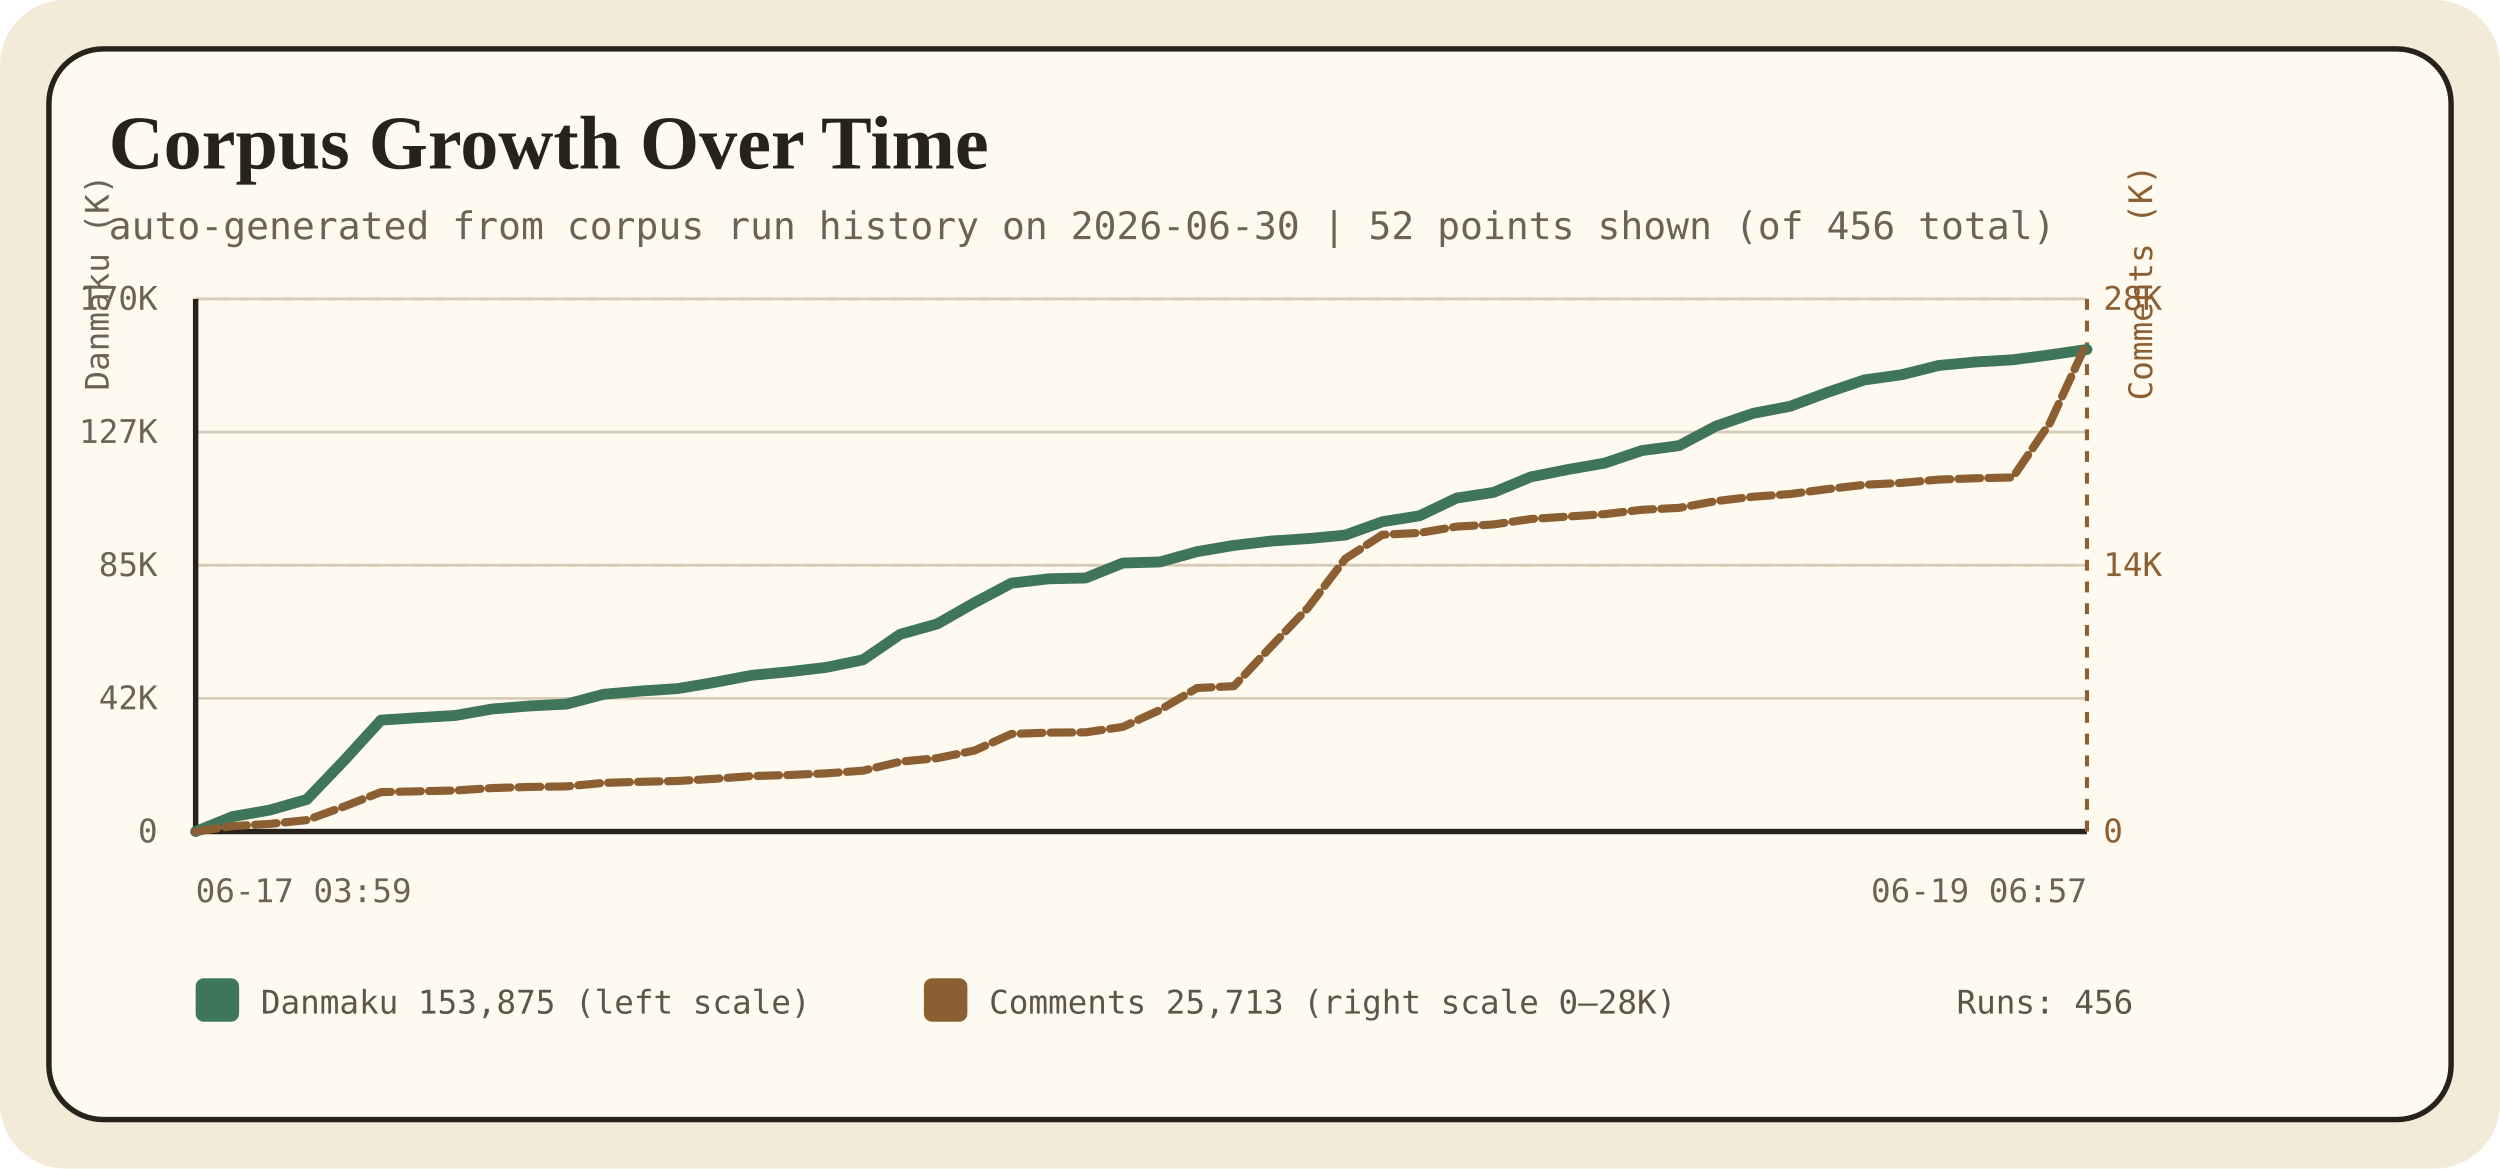
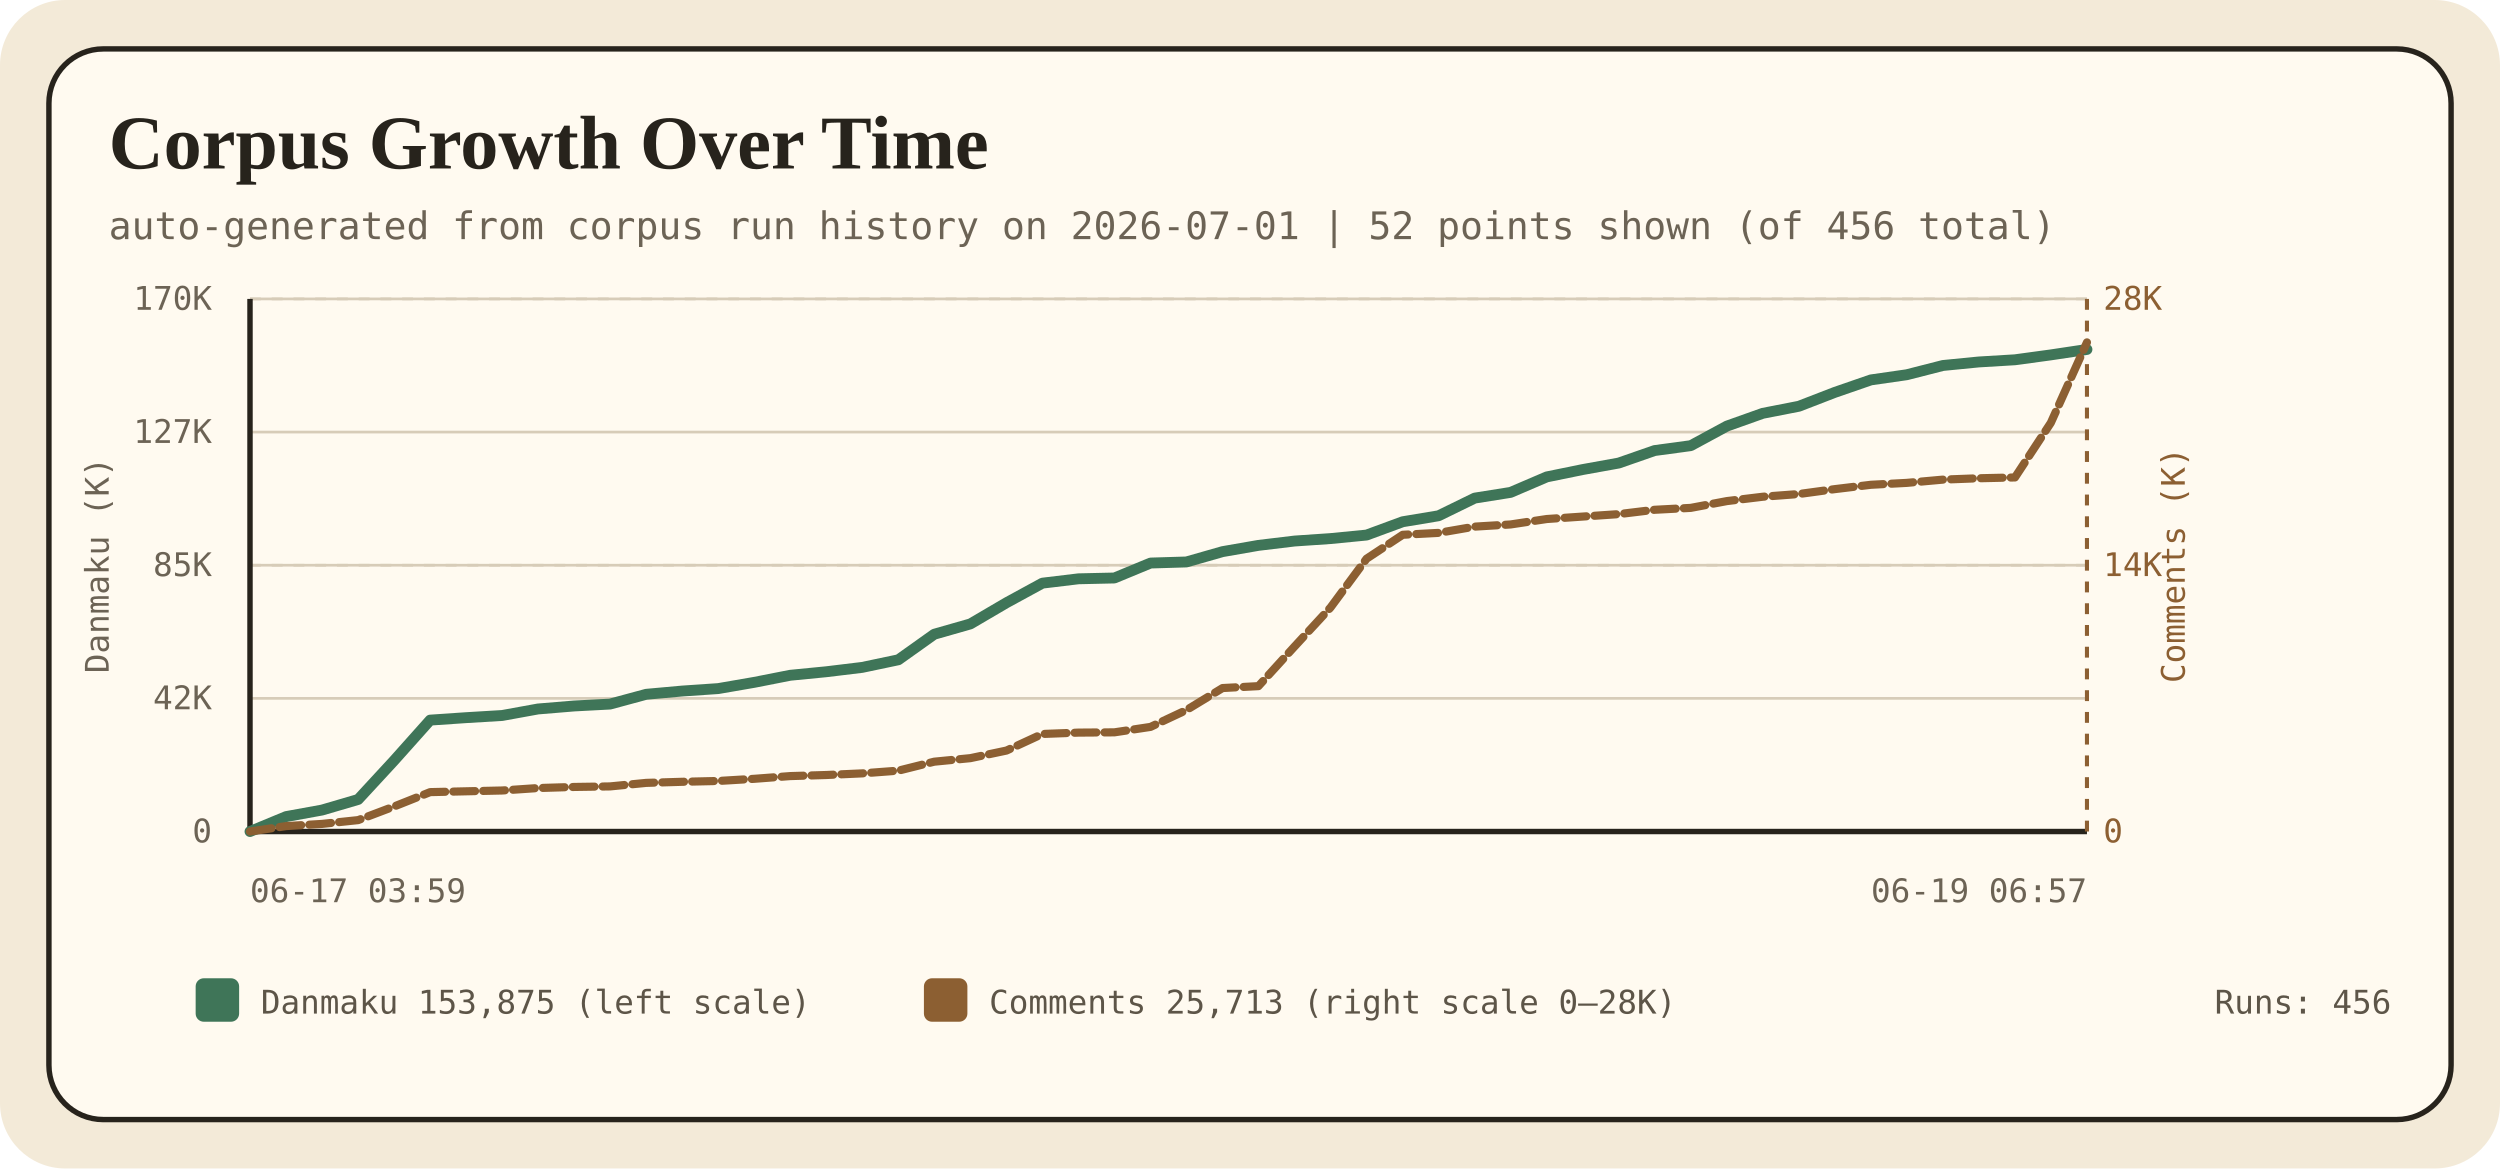
<svg xmlns="http://www.w3.org/2000/svg" width="920" height="430" viewBox="0 0 920 430" role="img" aria-labelledby="timeline-title timeline-desc">
  <style>
    .bg { fill: #f3ead8; }
    .panel { fill: #fffaf0; stroke: #27231c; stroke-width: 2; }
    .title { font: 700 28px Georgia, 'Times New Roman', serif; fill: #27231c; }
    .sub { font: 14px ui-monospace, SFMono-Regular, Consolas, monospace; fill: #6c6355; }
    .axis { font: 12px ui-monospace, SFMono-Regular, Consolas, monospace; fill: #6c6355; }
    .axis-right { font: 12px ui-monospace, SFMono-Regular, Consolas, monospace; fill: #8c5f32; }
    .label { font: 13px ui-monospace, SFMono-Regular, Consolas, monospace; fill: #5d5548; }
    .legend-text { font: 12px ui-monospace, SFMono-Regular, Consolas, monospace; fill: #5d5548; }
  </style>
  <rect class="bg" width="920" height="430" rx="24" />
  <rect class="panel" x="18" y="18" width="884" height="394" rx="20" />
  <text x="40" y="62" class="title">Corpus Growth Over Time</text>
-   <text x="40" y="88" class="sub">auto-generated from corpus run history on 2026-06-30 | 52 points shown (of 456 total)</text>
+   <text x="40" y="88" class="sub">auto-generated from corpus run history on 2026-07-01 | 52 points shown (of 456 total)</text>
  <g>
-     <line x1="72" y1="306.0" x2="768" y2="306.0" stroke="#d7ccb8" stroke-width="1" stroke-dasharray="4,4" />
+     <line x1="92" y1="306.0" x2="768" y2="306.0" stroke="#d7ccb8" stroke-width="1" stroke-dasharray="4,4" />
    <text x="774" y="310.0" class="axis-right" text-anchor="start">0</text>
-     <line x1="72" y1="208.0" x2="768" y2="208.0" stroke="#d7ccb8" stroke-width="1" stroke-dasharray="4,4" />
+     <line x1="92" y1="208.0" x2="768" y2="208.0" stroke="#d7ccb8" stroke-width="1" stroke-dasharray="4,4" />
    <text x="774" y="212.0" class="axis-right" text-anchor="start">14K</text>
-     <line x1="72" y1="110.0" x2="768" y2="110.0" stroke="#d7ccb8" stroke-width="1" stroke-dasharray="4,4" />
+     <line x1="92" y1="110.0" x2="768" y2="110.0" stroke="#d7ccb8" stroke-width="1" stroke-dasharray="4,4" />
    <text x="774" y="114.0" class="axis-right" text-anchor="start">28K</text>
-     <line x1="72" y1="306.0" x2="768" y2="306.0" stroke="#d7ccb8" stroke-width="1" />
-     <text x="58" y="310.0" class="axis" text-anchor="end">0</text>
-     <line x1="72" y1="257.0" x2="768" y2="257.0" stroke="#d7ccb8" stroke-width="1" />
-     <text x="58" y="261.0" class="axis" text-anchor="end">42K</text>
-     <line x1="72" y1="208.0" x2="768" y2="208.0" stroke="#d7ccb8" stroke-width="1" />
-     <text x="58" y="212.0" class="axis" text-anchor="end">85K</text>
-     <line x1="72" y1="159.0" x2="768" y2="159.0" stroke="#d7ccb8" stroke-width="1" />
-     <text x="58" y="163.0" class="axis" text-anchor="end">127K</text>
-     <line x1="72" y1="110.0" x2="768" y2="110.0" stroke="#d7ccb8" stroke-width="1" />
-     <text x="58" y="114.0" class="axis" text-anchor="end">170K</text>
-     <line x1="72" y1="306" x2="768" y2="306" stroke="#27231c" stroke-width="2" />
-     <line x1="72" y1="110" x2="72" y2="306" stroke="#27231c" stroke-width="2" />
+     <line x1="92" y1="306.0" x2="768" y2="306.0" stroke="#d7ccb8" stroke-width="1" />
+     <text x="78" y="310.0" class="axis" text-anchor="end">0</text>
+     <line x1="92" y1="257.0" x2="768" y2="257.0" stroke="#d7ccb8" stroke-width="1" />
+     <text x="78" y="261.0" class="axis" text-anchor="end">42K</text>
+     <line x1="92" y1="208.0" x2="768" y2="208.0" stroke="#d7ccb8" stroke-width="1" />
+     <text x="78" y="212.0" class="axis" text-anchor="end">85K</text>
+     <line x1="92" y1="159.0" x2="768" y2="159.0" stroke="#d7ccb8" stroke-width="1" />
+     <text x="78" y="163.0" class="axis" text-anchor="end">127K</text>
+     <line x1="92" y1="110.0" x2="768" y2="110.0" stroke="#d7ccb8" stroke-width="1" />
+     <text x="78" y="114.0" class="axis" text-anchor="end">170K</text>
+     <line x1="92" y1="306" x2="768" y2="306" stroke="#27231c" stroke-width="2" />
+     <line x1="92" y1="110" x2="92" y2="306" stroke="#27231c" stroke-width="2" />
    <line x1="768" y1="110" x2="768" y2="306" stroke="#8c5f32" stroke-width="1.5" stroke-dasharray="4,4" />
-     <polyline points="72.0,306.0 85.6,300.5 99.3,298.1 112.9,294.2 126.6,279.9 140.2,265.0 153.9,264.1 167.5,263.3 181.2,260.9 194.8,259.8 208.5,259.1 222.1,255.5 235.8,254.3 249.4,253.4 263.1,251.1 276.7,248.5 290.4,247.2 304.0,245.6 317.6,242.8 331.3,233.4 344.9,229.6 358.6,221.8 372.2,214.6 385.9,213.0 399.5,212.7 413.2,207.2 426.8,206.8 440.5,203.0 454.1,200.7 467.8,199.1 481.4,198.2 495.1,196.9 508.7,192.0 522.4,189.8 536.0,183.3 549.6,181.2 563.3,175.5 576.9,172.8 590.6,170.4 604.2,165.8 617.9,164.0 631.5,156.8 645.2,152.1 658.8,149.5 672.5,144.4 686.1,139.8 699.8,137.9 713.4,134.5 727.1,133.2 740.7,132.4 754.4,130.6 768.0,128.6" fill="none" stroke="#3f7558" stroke-width="4" stroke-linecap="round" stroke-linejoin="round" />
-     <polyline points="72.0,306.0 85.6,304.0 99.3,303.2 112.9,301.8 126.6,296.8 140.2,291.5 153.9,291.2 167.5,290.9 181.2,290.0 194.8,289.6 208.5,289.4 222.1,288.1 235.8,287.7 249.4,287.4 263.1,286.6 276.7,285.6 290.4,285.2 304.0,284.6 317.6,283.6 331.3,280.3 344.9,279.0 358.6,276.2 372.2,270.1 385.9,269.6 399.5,269.5 413.2,267.5 426.8,261.3 440.5,253.2 454.1,252.5 467.8,237.9 481.4,223.6 495.1,205.6 508.7,196.8 522.4,196.1 536.0,193.8 549.6,193.0 563.3,191.0 576.9,190.1 590.6,189.2 604.2,187.6 617.9,186.9 631.5,184.4 645.2,182.8 658.8,181.8 672.5,180.0 686.1,178.4 699.8,177.7 713.4,176.5 727.1,176.0 740.7,175.7 754.4,155.6 768.0,126.0" fill="none" stroke="#8c5f32" stroke-width="3" stroke-linecap="round" stroke-linejoin="round" stroke-dasharray="8,3" />
-     <text x="72" y="332" class="axis">06-17 03:59</text>
+     <polyline points="92.0,306.0 105.3,300.5 118.5,298.1 131.8,294.2 145.0,279.9 158.3,265.0 171.5,264.1 184.8,263.3 198.0,260.9 211.3,259.8 224.5,259.1 237.8,255.5 251.1,254.3 264.3,253.4 277.6,251.1 290.8,248.5 304.1,247.2 317.3,245.6 330.6,242.8 343.8,233.4 357.1,229.6 370.4,221.8 383.6,214.6 396.9,213.0 410.1,212.7 423.4,207.2 436.6,206.8 449.9,203.0 463.1,200.7 476.4,199.1 489.6,198.2 502.9,196.9 516.2,192.0 529.4,189.8 542.7,183.3 555.9,181.2 569.2,175.5 582.4,172.8 595.7,170.4 608.9,165.8 622.2,164.0 635.5,156.8 648.7,152.1 662.0,149.5 675.2,144.4 688.5,139.8 701.7,137.9 715.0,134.5 728.2,133.2 741.5,132.4 754.7,130.6 768.0,128.6" fill="none" stroke="#3f7558" stroke-width="4" stroke-linecap="round" stroke-linejoin="round" />
+     <polyline points="92.0,306.0 105.3,304.0 118.5,303.2 131.8,301.8 145.0,296.8 158.3,291.5 171.5,291.2 184.8,290.9 198.0,290.0 211.3,289.6 224.5,289.4 237.8,288.1 251.1,287.7 264.3,287.4 277.6,286.6 290.8,285.6 304.1,285.2 317.3,284.6 330.6,283.6 343.8,280.3 357.1,279.0 370.4,276.2 383.6,270.1 396.9,269.6 410.1,269.5 423.4,267.5 436.6,261.3 449.9,253.2 463.1,252.5 476.4,237.9 489.6,223.6 502.9,205.6 516.2,196.8 529.4,196.1 542.7,193.8 555.9,193.0 569.2,191.0 582.4,190.1 595.7,189.2 608.9,187.6 622.2,186.9 635.5,184.4 648.7,182.8 662.0,181.8 675.2,180.0 688.5,178.4 701.7,177.7 715.0,176.5 728.2,176.0 741.5,175.7 754.7,155.6 768.0,126.0" fill="none" stroke="#8c5f32" stroke-width="3" stroke-linecap="round" stroke-linejoin="round" stroke-dasharray="8,3" />
+     <text x="92" y="332" class="axis">06-17 03:59</text>
    <text x="768" y="332" class="axis" text-anchor="end">06-19 06:57</text>
-     <text x="40" y="104" class="axis" transform="rotate(-90 40 104)" text-anchor="middle">Danmaku (K)</text>
-     <text x="792" y="104" class="axis-right" transform="rotate(-90 792 104)" text-anchor="middle">Comments (K)</text>
+     <text x="40" y="208" class="axis" transform="rotate(-90 40 208)" text-anchor="middle">Danmaku (K)</text>
+     <text x="804" y="208" class="axis-right" transform="rotate(-90 804 208)" text-anchor="middle">Comments (K)</text>
  </g>
  <g>
    <rect x="72" y="360" width="16" height="16" rx="3" fill="#3f7558" />
    <text x="96" y="373" class="legend-text">Danmaku 153,875 (left scale)</text>
    <rect x="340" y="360" width="16" height="16" rx="3" fill="#8c5f32" />
    <text x="364" y="373" class="legend-text">Comments 25,713 (right scale 0–28K)</text>
-     <text x="720" y="373" class="legend-text">Runs: 456</text>
+     <text x="880" y="373" class="legend-text" text-anchor="end">Runs: 456</text>
  </g>
</svg>
